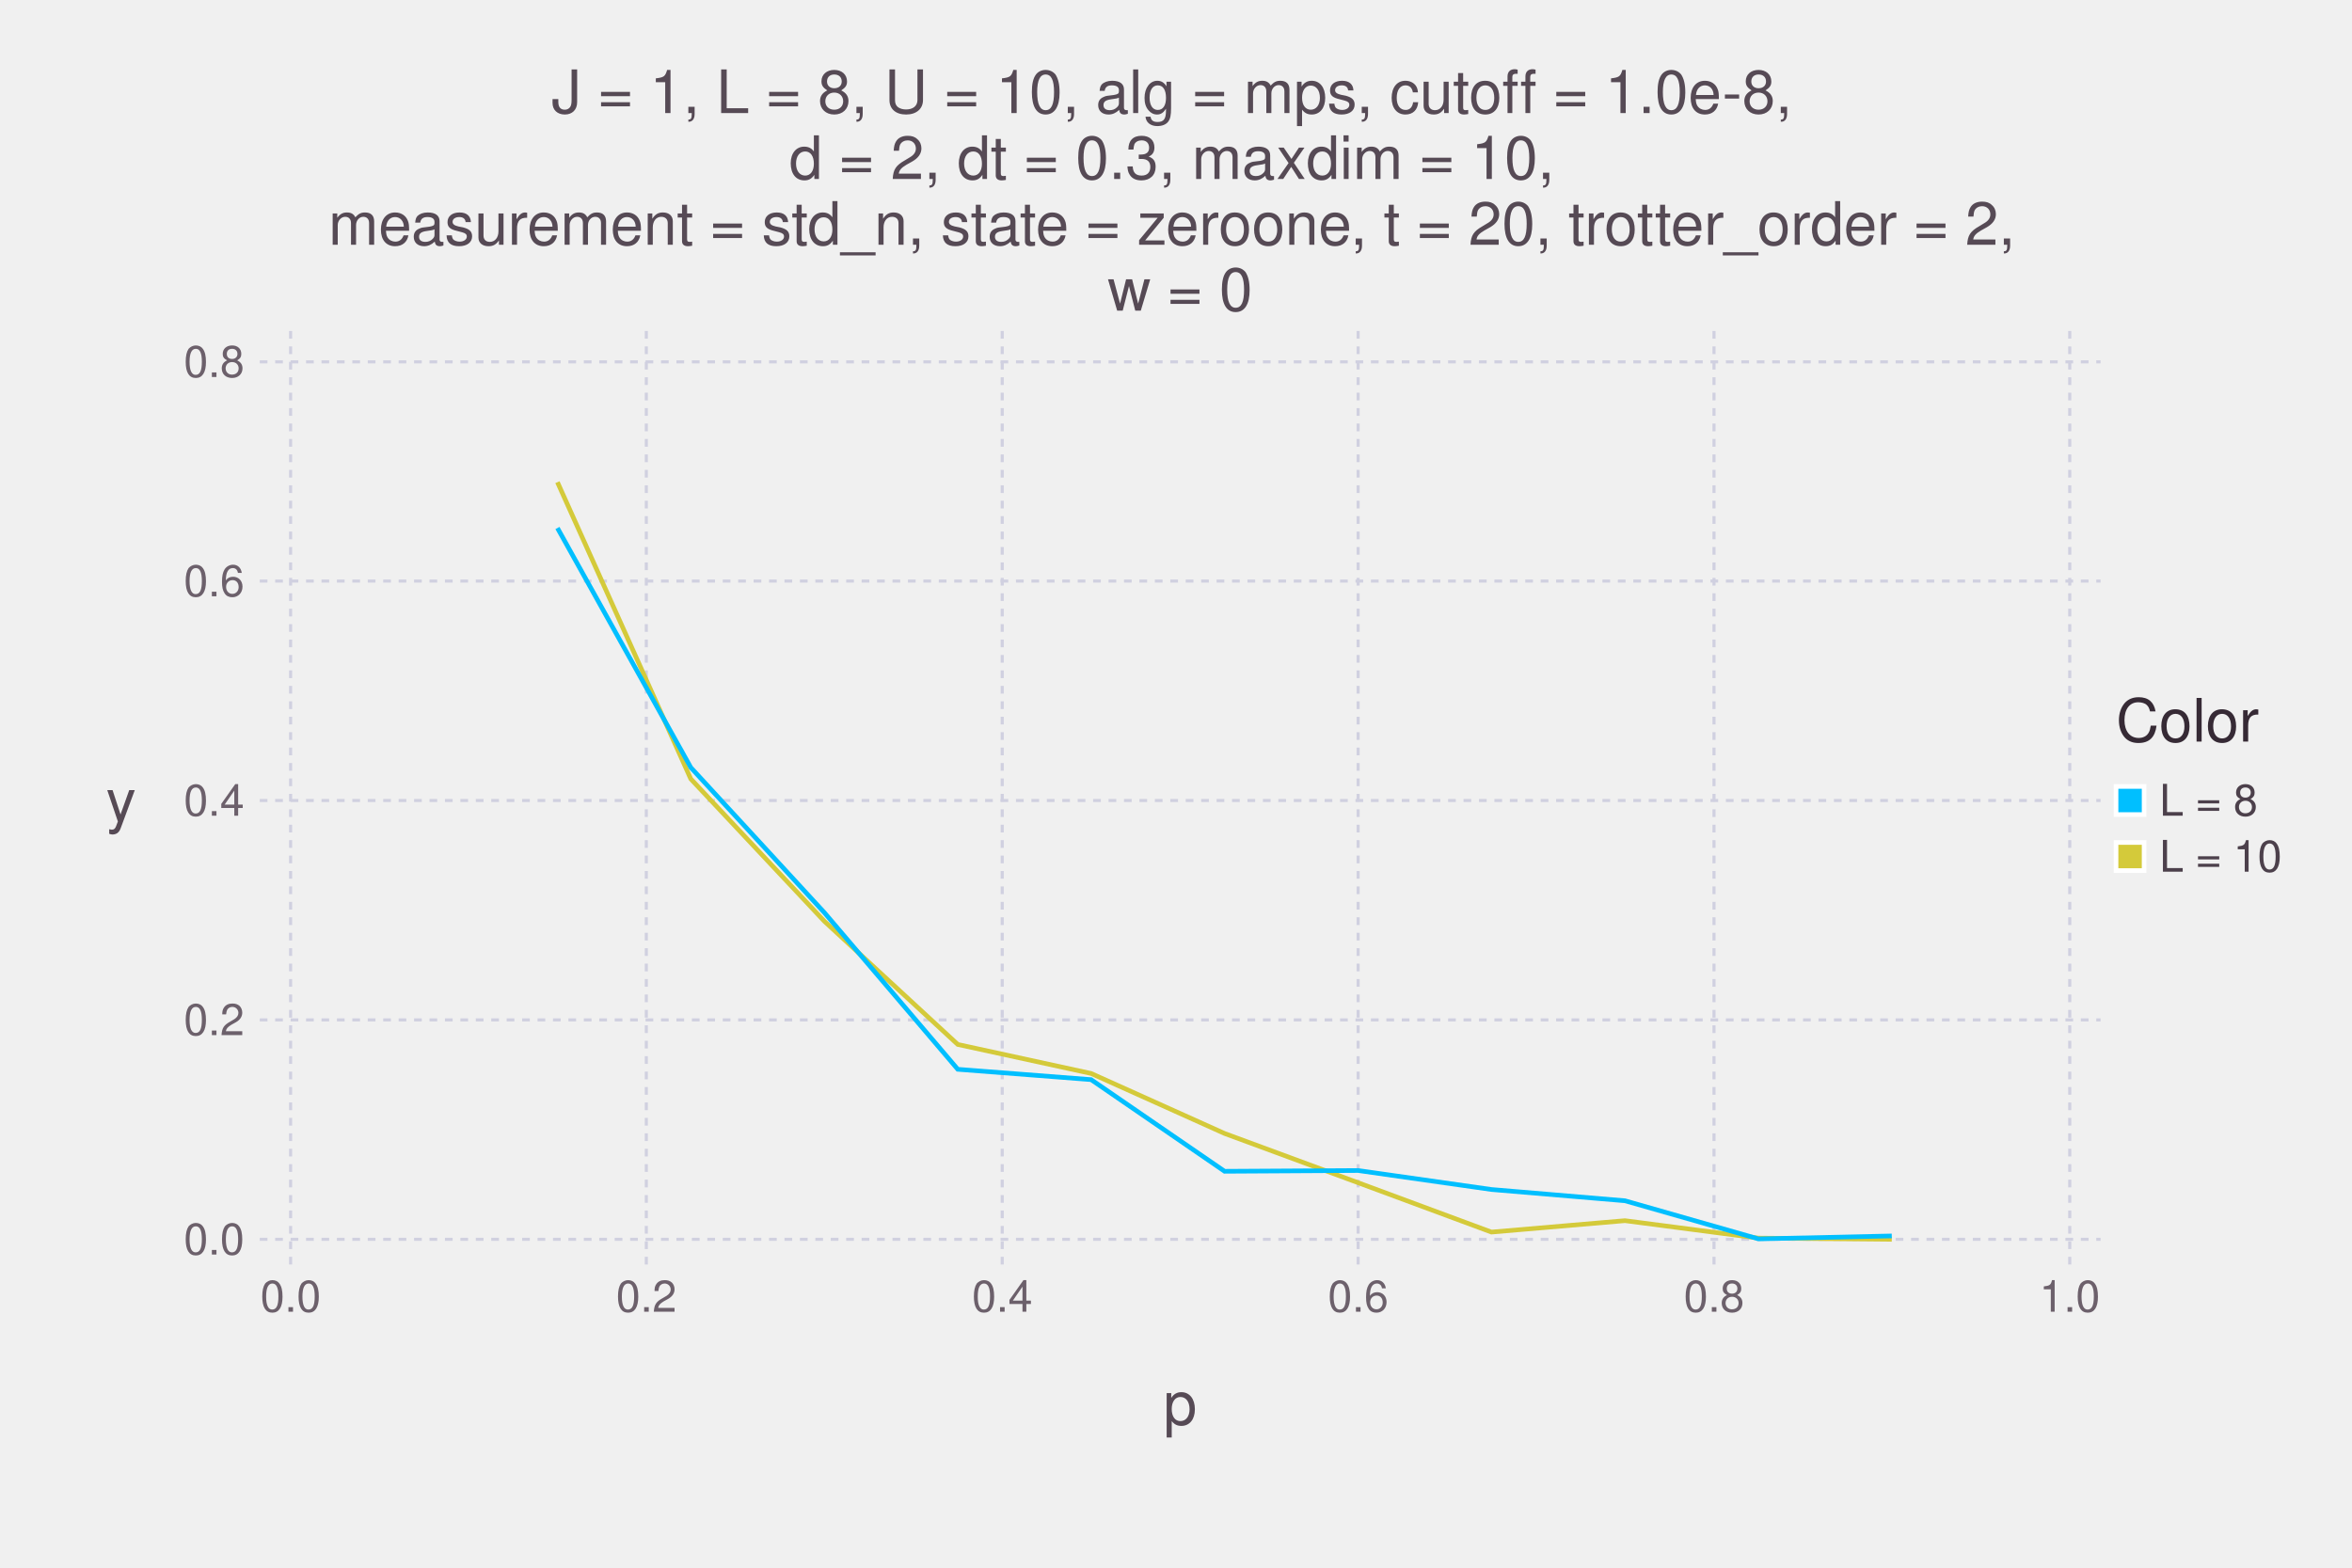
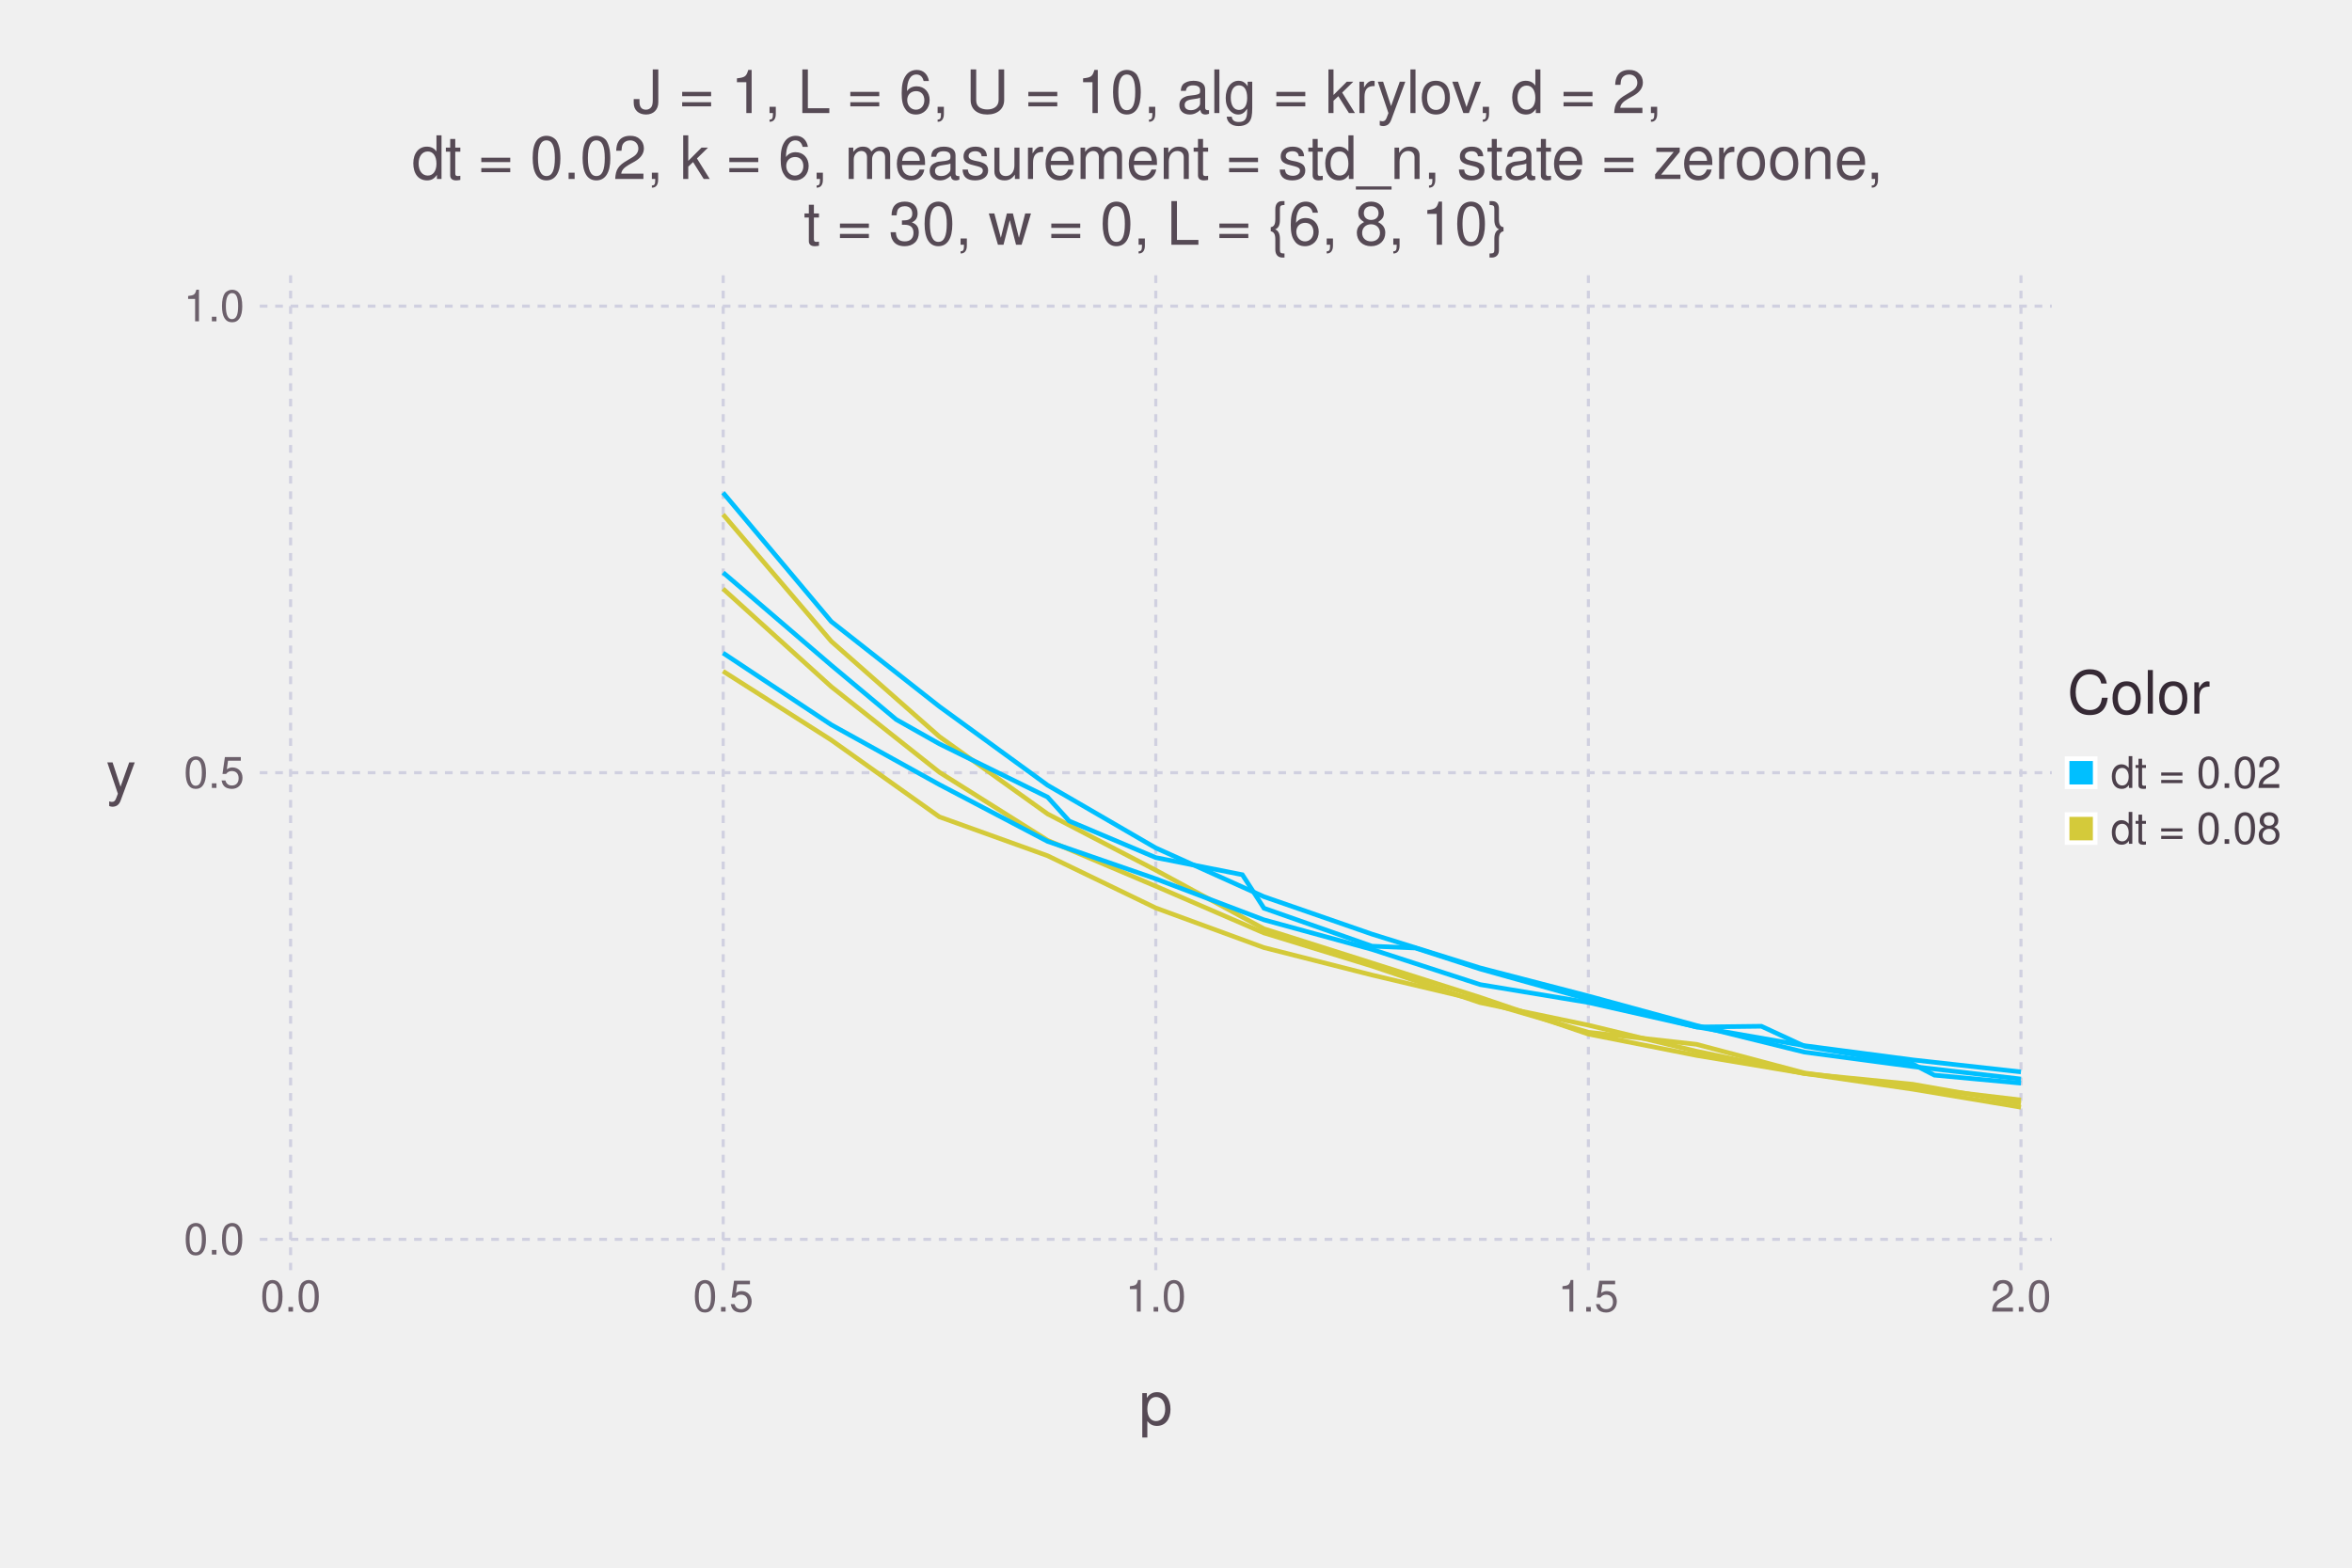
<svg xmlns="http://www.w3.org/2000/svg" version="1.2" width="152.4mm" height="101.6mm" viewBox="0 0 152.4 101.6" stroke="none" fill="#000000" stroke-width="0.3" font-size="3.88">
  <defs>
    <marker id="arrow" markerWidth="15" markerHeight="7" refX="5" refY="3.5" orient="auto" markerUnits="strokeWidth">
      <path d="M0,0 L15,3.5 L0,7 z" stroke="context-stroke" fill="context-stroke" />
    </marker>
  </defs>
-   <g class="plotroot xscalable yscalable" id="img-9055332a-1">
-     <g font-size="3.88" font-family="'PT Sans','Helvetica Neue','Helvetica',sans-serif" fill="#564A55" stroke="#000000" stroke-opacity="0.000" id="img-9055332a-2">
-       <g transform="translate(76.47,89.99)">
+   <g class="plotroot xscalable yscalable" id="img-7023a72a-1">
+     <g font-size="3.88" font-family="'PT Sans','Helvetica Neue','Helvetica',sans-serif" fill="#564A55" stroke="#000000" stroke-opacity="0.000" id="img-7023a72a-2">
+       <g transform="translate(74.89,89.99)">
        <g class="primitive">
          <text text-anchor="middle" dy="0.6em">p</text>
        </g>
      </g>
    </g>
-     <g class="guide xlabels" font-size="2.82" font-family="'PT Sans Caption','Helvetica Neue','Helvetica',sans-serif" fill="#6C606B" id="img-9055332a-3">
-       <g transform="translate(18.83,83.32)">
+     <g class="guide xlabels" font-size="2.82" font-family="'PT Sans Caption','Helvetica Neue','Helvetica',sans-serif" fill="#6C606B" id="img-7023a72a-3">
+       <g transform="translate(18.83,83.31)">
        <g class="primitive">
          <text text-anchor="middle" dy="0.6em">0.0</text>
        </g>
      </g>
-       <g transform="translate(41.88,83.32)">
+       <g transform="translate(46.86,83.31)">
        <g class="primitive">
-           <text text-anchor="middle" dy="0.6em">0.2</text>
+           <text text-anchor="middle" dy="0.6em">0.5</text>
        </g>
      </g>
-       <g transform="translate(64.94,83.32)">
-         <g class="primitive">
-           <text text-anchor="middle" dy="0.6em">0.4</text>
-         </g>
-       </g>
-       <g transform="translate(88,83.32)">
-         <g class="primitive">
-           <text text-anchor="middle" dy="0.6em">0.6</text>
-         </g>
-       </g>
-       <g transform="translate(111.06,83.32)">
-         <g class="primitive">
-           <text text-anchor="middle" dy="0.6em">0.8</text>
-         </g>
-       </g>
-       <g transform="translate(134.11,83.32)">
+       <g transform="translate(74.89,83.31)">
        <g class="primitive">
          <text text-anchor="middle" dy="0.6em">1.0</text>
        </g>
      </g>
+       <g transform="translate(102.92,83.31)">
+         <g class="primitive">
+           <text text-anchor="middle" dy="0.6em">1.5</text>
+         </g>
+       </g>
+       <g transform="translate(130.95,83.31)">
+         <g class="primitive">
+           <text text-anchor="middle" dy="0.6em">2.0</text>
+         </g>
+       </g>
    </g>
-     <g class="guide colorkey" id="img-9055332a-4">
-       <g fill="#4C404B" font-size="2.82" font-family="'PT Sans','Helvetica Neue','Helvetica',sans-serif" id="img-9055332a-5">
-         <g transform="translate(139.93,51.88)" id="img-9055332a-6" class="color_L_=_8">
+     <g class="guide colorkey" id="img-7023a72a-4">
+       <g fill="#4C404B" font-size="2.82" font-family="'PT Sans','Helvetica Neue','Helvetica',sans-serif" id="img-7023a72a-5">
+         <g transform="translate(136.76,50.08)" id="img-7023a72a-6" class="color_dt_=_0.02">
          <g class="primitive">
-             <text dy="0.35em">L = 8</text>
+             <text dy="0.35em">dt = 0.02</text>
          </g>
        </g>
-         <g transform="translate(139.93,55.51)" id="img-9055332a-7" class="color_L_=_10">
+         <g transform="translate(136.76,53.7)" id="img-7023a72a-7" class="color_dt_=_0.08">
          <g class="primitive">
-             <text dy="0.35em">L = 10</text>
+             <text dy="0.35em">dt = 0.08</text>
          </g>
        </g>
      </g>
-       <g fill-opacity="1" id="img-9055332a-8">
-         <g transform="translate(138.02,51.88)" id="img-9055332a-9" class="color_L_=_8" stroke="#FFFFFF" fill="#00BFFF">
+       <g fill-opacity="1" id="img-7023a72a-8">
+         <g transform="translate(134.85,50.08)" id="img-7023a72a-9" class="color_dt_=_0.02" stroke="#FFFFFF" fill="#00BFFF">
          <path d="M-0.91,-0.91 L0.91,-0.91 0.91,0.91 -0.91,0.91  z" class="primitive" />
        </g>
-         <g transform="translate(138.02,55.51)" id="img-9055332a-10" class="color_L_=_10" stroke="#FFFFFF" fill="#D4CA3A">
+         <g transform="translate(134.85,53.7)" id="img-7023a72a-10" class="color_dt_=_0.08" stroke="#FFFFFF" fill="#D4CA3A">
          <path d="M-0.91,-0.91 L0.91,-0.91 0.91,0.91 -0.91,0.91  z" class="primitive" />
        </g>
      </g>
-       <g fill="#362A35" font-size="3.88" font-family="'PT Sans','Helvetica Neue','Helvetica',sans-serif" stroke="#000000" stroke-opacity="0.000" id="img-9055332a-11">
-         <g transform="translate(137.11,48.06)" id="img-9055332a-12">
+       <g fill="#362A35" font-size="3.88" font-family="'PT Sans','Helvetica Neue','Helvetica',sans-serif" stroke="#000000" stroke-opacity="0.000" id="img-7023a72a-11">
+         <g transform="translate(133.95,46.25)" id="img-7023a72a-12">
          <g class="primitive">
            <text dy="-0em">Color</text>
          </g>
        </g>
      </g>
    </g>
-     <g clip-path="url(#img-9055332a-13)">
-       <g id="img-9055332a-14">
-         <g pointer-events="visible" stroke-width="0.3" fill="#000000" fill-opacity="0.000" stroke="#000000" stroke-opacity="0.000" class="guide background" id="img-9055332a-15">
-           <g transform="translate(76.47,51.88)" id="img-9055332a-16">
-             <path d="M-59.64,-30.43 L59.64,-30.43 59.64,30.43 -59.64,30.43  z" class="primitive" />
+     <g clip-path="url(#img-7023a72a-13)">
+       <g id="img-7023a72a-14">
+         <g pointer-events="visible" stroke-width="0.3" fill="#000000" fill-opacity="0.000" stroke="#000000" stroke-opacity="0.000" class="guide background" id="img-7023a72a-15">
+           <g transform="translate(74.89,50.08)" id="img-7023a72a-16">
+             <path d="M-58.06,-32.24 L58.06,-32.24 58.06,32.24 -58.06,32.24  z" class="primitive" />
          </g>
        </g>
-         <g class="guide ygridlines xfixed" stroke-dasharray="0.5,0.5" stroke-width="0.2" stroke="#D0D0E0" id="img-9055332a-17">
-           <g transform="translate(76.47,80.32)" id="img-9055332a-18">
-             <path fill="none" d="M-59.64,0 L59.64,0 " class="primitive" />
+         <g class="guide ygridlines xfixed" stroke-dasharray="0.5,0.5" stroke-width="0.2" stroke="#D0D0E0" id="img-7023a72a-17">
+           <g transform="translate(74.89,80.32)" id="img-7023a72a-18">
+             <path fill="none" d="M-58.06,0 L58.06,0 " class="primitive" />
          </g>
-           <g transform="translate(76.47,66.1)" id="img-9055332a-19">
-             <path fill="none" d="M-59.64,0 L59.64,0 " class="primitive" />
+           <g transform="translate(74.89,50.08)" id="img-7023a72a-19">
+             <path fill="none" d="M-58.06,0 L58.06,0 " class="primitive" />
          </g>
-           <g transform="translate(76.47,51.88)" id="img-9055332a-20">
-             <path fill="none" d="M-59.64,0 L59.64,0 " class="primitive" />
-           </g>
-           <g transform="translate(76.47,37.66)" id="img-9055332a-21">
-             <path fill="none" d="M-59.64,0 L59.64,0 " class="primitive" />
-           </g>
-           <g transform="translate(76.47,23.45)" id="img-9055332a-22">
-             <path fill="none" d="M-59.64,0 L59.64,0 " class="primitive" />
+           <g transform="translate(74.89,19.84)" id="img-7023a72a-20">
+             <path fill="none" d="M-58.06,0 L58.06,0 " class="primitive" />
          </g>
        </g>
-         <g class="guide xgridlines yfixed" stroke-dasharray="0.5,0.5" stroke-width="0.2" stroke="#D0D0E0" id="img-9055332a-23">
-           <g transform="translate(18.83,51.88)" id="img-9055332a-24">
-             <path fill="none" d="M0,-30.43 L0,30.43 " class="primitive" />
+         <g class="guide xgridlines yfixed" stroke-dasharray="0.5,0.5" stroke-width="0.2" stroke="#D0D0E0" id="img-7023a72a-21">
+           <g transform="translate(18.83,50.08)" id="img-7023a72a-22">
+             <path fill="none" d="M0,-32.24 L0,32.24 " class="primitive" />
          </g>
-           <g transform="translate(41.88,51.88)" id="img-9055332a-25">
-             <path fill="none" d="M0,-30.43 L0,30.43 " class="primitive" />
+           <g transform="translate(46.86,50.08)" id="img-7023a72a-23">
+             <path fill="none" d="M0,-32.24 L0,32.24 " class="primitive" />
          </g>
-           <g transform="translate(64.94,51.88)" id="img-9055332a-26">
-             <path fill="none" d="M0,-30.43 L0,30.43 " class="primitive" />
+           <g transform="translate(74.89,50.08)" id="img-7023a72a-24">
+             <path fill="none" d="M0,-32.24 L0,32.24 " class="primitive" />
          </g>
-           <g transform="translate(88,51.88)" id="img-9055332a-27">
-             <path fill="none" d="M0,-30.43 L0,30.43 " class="primitive" />
+           <g transform="translate(102.92,50.08)" id="img-7023a72a-25">
+             <path fill="none" d="M0,-32.24 L0,32.24 " class="primitive" />
          </g>
-           <g transform="translate(111.06,51.88)" id="img-9055332a-28">
-             <path fill="none" d="M0,-30.43 L0,30.43 " class="primitive" />
-           </g>
-           <g transform="translate(134.11,51.88)" id="img-9055332a-29">
-             <path fill="none" d="M0,-30.43 L0,30.43 " class="primitive" />
+           <g transform="translate(130.95,50.08)" id="img-7023a72a-26">
+             <path fill="none" d="M0,-32.24 L0,32.24 " class="primitive" />
          </g>
        </g>
-         <g class="plotpanel" id="img-9055332a-30">
-           <g stroke-width="0.3" fill="#000000" fill-opacity="0.000" class="geometry" id="img-9055332a-31">
-             <g class="color_L_=_10" stroke-dasharray="none" stroke="#D4CA3A" id="img-9055332a-32">
-               <g transform="translate(79.35,68.03)" id="img-9055332a-33">
-                 <path fill="none" d="M-43.23,-36.78 L-34.59,-17.55 -25.94,-8.33 -17.29,-0.34 -8.65,1.54 -0,5.43 8.65,8.62 17.29,11.82 25.94,11.08 34.59,12.21 43.23,12.29 " class="primitive" />
+         <g class="plotpanel" id="img-7023a72a-27">
+           <g stroke-width="0.3" fill="#000000" fill-opacity="0.000" class="geometry" id="img-7023a72a-28">
+             <g class="color_dt_=_0.08" stroke-dasharray="none" stroke="#D4CA3A" id="img-7023a72a-29">
+               <g transform="translate(88.9,58.95)" id="img-7023a72a-30">
+                 <path fill="none" d="M-42.05,-25.61 L-35.04,-17.39 -28.03,-11.21 -21.02,-6.2 -14.02,-2.56 -7.01,1.24 0,3.46 7.01,5.69 14.02,8.07 21.02,9.45 28.03,10.62 35.04,11.64 42.05,12.81 " class="primitive" />
              </g>
            </g>
          </g>
-           <g stroke-width="0.3" fill="#000000" fill-opacity="0.000" class="geometry" id="img-9055332a-34">
-             <g class="color_L_=_8" stroke-dasharray="none" stroke="#00BFFF" id="img-9055332a-35">
-               <g transform="translate(79.35,68.13)" id="img-9055332a-36">
-                 <path fill="none" d="M-43.23,-33.91 L-34.59,-18.39 -25.94,-8.99 -17.29,1.17 -8.65,1.84 -0,7.78 8.65,7.73 17.29,8.96 25.94,9.69 34.59,12.16 43.23,11.97 " class="primitive" />
+           <g stroke-width="0.3" fill="#000000" fill-opacity="0.000" class="geometry" id="img-7023a72a-31">
+             <g class="color_dt_=_0.08" stroke-dasharray="none" stroke="#D4CA3A" id="img-7023a72a-32">
+               <g transform="translate(88.9,59.89)" id="img-7023a72a-33">
+                 <path fill="none" d="M-42.05,-21.73 L-35.04,-15.39 -28.03,-9.84 -21.02,-5.43 -14.02,-2.46 -7.01,0.57 0,2.72 7.01,5.09 14.02,6.55 21.02,8.24 28.03,9.69 35.04,10.38 42.05,11.61 " class="primitive" />
+               </g>
+             </g>
+           </g>
+           <g stroke-width="0.3" fill="#000000" fill-opacity="0.000" class="geometry" id="img-7023a72a-34">
+             <g class="color_dt_=_0.08" stroke-dasharray="none" stroke="#D4CA3A" id="img-7023a72a-35">
+               <g transform="translate(88.9,61.08)" id="img-7023a72a-36">
+                 <path fill="none" d="M-42.05,-17.58 L-35.04,-13.12 -28.03,-8.14 -21.02,-5.62 -14.02,-2.24 -7.01,0.33 0,2.11 7.01,3.77 14.02,5.82 21.02,6.6 28.03,8.46 35.04,9.38 42.05,10.21 " class="primitive" />
+               </g>
+             </g>
+           </g>
+           <g stroke-width="0.3" fill="#000000" fill-opacity="0.000" class="geometry" id="img-7023a72a-37">
+             <g class="color_dt_=_0.02" stroke-dasharray="none" stroke="#00BFFF" id="img-7023a72a-38">
+               <g transform="translate(88.9,57.19)" id="img-7023a72a-39">
+                 <path fill="none" d="M-42.05,-25.26 L-35.04,-16.91 -28.03,-11.4 -21.02,-6.3 -14.02,-2.24 -7.01,0.92 0,3.35 7.01,5.54 14.02,7.36 21.02,9.27 28.03,11 35.04,11.93 42.05,12.74 " class="primitive" />
+               </g>
+             </g>
+           </g>
+           <g stroke-width="0.3" fill="#000000" fill-opacity="0.000" class="geometry" id="img-7023a72a-40">
+             <g class="color_dt_=_0.02" stroke-dasharray="none" stroke="#00BFFF" id="img-7023a72a-41">
+               <g transform="translate(89.2,58.48)" id="img-7023a72a-42">
+                 <path fill="none" d="M-42.34,-21.37 L-35.33,-15.36 -31.13,-11.85 -28.33,-10.27 -21.32,-6.82 -19.92,-5.27 -14.31,-2.9 -8.7,-1.79 -7.3,0.38 -0.3,2.84 2.51,2.96 6.71,4.32 13.72,6.28 20.73,8.08 24.93,8.03 27.74,9.33 34.74,10.48 36.14,11.2 41.75,11.72 " class="primitive" />
+               </g>
+             </g>
+           </g>
+           <g stroke-width="0.3" fill="#000000" fill-opacity="0.000" class="geometry" id="img-7023a72a-43">
+             <g class="color_dt_=_0.02" stroke-dasharray="none" stroke="#00BFFF" id="img-7023a72a-44">
+               <g transform="translate(88.9,59.54)" id="img-7023a72a-45">
+                 <path fill="none" d="M-42.05,-17.22 L-35.04,-12.57 -28.03,-8.69 -21.02,-5.01 -14.02,-2.59 -7.01,0.07 0,1.99 7.01,4.27 14.02,5.43 21.02,7.01 28.03,8.23 35.04,9.15 42.05,9.93 " class="primitive" />
              </g>
            </g>
          </g>
        </g>
      </g>
    </g>
-     <g class="guide ylabels" font-size="2.82" font-family="'PT Sans Caption','Helvetica Neue','Helvetica',sans-serif" fill="#6C606B" id="img-9055332a-37">
-       <g transform="translate(15.83,80.32)" id="img-9055332a-38">
+     <g class="guide ylabels" font-size="2.82" font-family="'PT Sans Caption','Helvetica Neue','Helvetica',sans-serif" fill="#6C606B" id="img-7023a72a-46">
+       <g transform="translate(15.83,80.32)" id="img-7023a72a-47">
        <g class="primitive">
          <text text-anchor="end" dy="0.35em">0.0</text>
        </g>
      </g>
-       <g transform="translate(15.83,66.1)" id="img-9055332a-39">
+       <g transform="translate(15.83,50.08)" id="img-7023a72a-48">
        <g class="primitive">
-           <text text-anchor="end" dy="0.35em">0.2</text>
+           <text text-anchor="end" dy="0.35em">0.5</text>
        </g>
      </g>
-       <g transform="translate(15.83,51.88)" id="img-9055332a-40">
+       <g transform="translate(15.83,19.84)" id="img-7023a72a-49">
        <g class="primitive">
-           <text text-anchor="end" dy="0.35em">0.4</text>
-         </g>
-       </g>
-       <g transform="translate(15.83,37.66)" id="img-9055332a-41">
-         <g class="primitive">
-           <text text-anchor="end" dy="0.35em">0.6</text>
-         </g>
-       </g>
-       <g transform="translate(15.83,23.45)" id="img-9055332a-42">
-         <g class="primitive">
-           <text text-anchor="end" dy="0.35em">0.8</text>
+           <text text-anchor="end" dy="0.35em">1.0</text>
        </g>
      </g>
    </g>
-     <g font-size="3.88" font-family="'PT Sans','Helvetica Neue','Helvetica',sans-serif" fill="#564A55" stroke="#000000" stroke-opacity="0.000" id="img-9055332a-43">
-       <g transform="translate(8.81,51.88)" id="img-9055332a-44">
+     <g font-size="3.88" font-family="'PT Sans','Helvetica Neue','Helvetica',sans-serif" fill="#564A55" stroke="#000000" stroke-opacity="0.000" id="img-7023a72a-50">
+       <g transform="translate(8.81,50.08)" id="img-7023a72a-51">
        <g class="primitive">
          <text text-anchor="end" dy="0.35em">y</text>
        </g>
      </g>
    </g>
-     <g font-size="3.88" font-family="'PT Sans','Helvetica Neue','Helvetica',sans-serif" fill="#564A55" stroke="#000000" stroke-opacity="0.000" id="img-9055332a-45">
-       <g transform="translate(76.47,5)" id="img-9055332a-46">
+     <g font-size="3.88" font-family="'PT Sans','Helvetica Neue','Helvetica',sans-serif" fill="#564A55" stroke="#000000" stroke-opacity="0.000" id="img-7023a72a-52">
+       <g transform="translate(74.89,5)" id="img-7023a72a-53">
        <g class="primitive">
-           <text text-anchor="middle" dy="0.6em">J = 1, L = 8, U = 10, alg = mps, cutoff = 1.0e-8, <tspan x="0" dy="1.1em">d = 2, dt = 0.3, maxdim = 10, </tspan>
-             <tspan x="0" dy="1.1em">measurement = std_n, state = zeroone, t = 20, trotter_order = 2, </tspan>
-             <tspan x="0" dy="1.1em">w = 0</tspan>
+           <text text-anchor="middle" dy="0.6em">J = 1, L = 6, U = 10, alg = krylov, d = 2, <tspan x="0" dy="1.1em">dt = 0.02, k = 6, measurement = std_n, state = zeroone, </tspan>
+             <tspan x="0" dy="1.1em">t = 30, w = 0, L = {6, 8, 10}</tspan>
          </text>
        </g>
      </g>
    </g>
  </g>
  <defs>
-     <clipPath id="img-9055332a-13">
-       <path d="M16.83,21.45 L136.11,21.45 136.11,82.32 16.83,82.32 " />
+     <clipPath id="img-7023a72a-13">
+       <path d="M16.83,17.84 L132.95,17.84 132.95,82.32 16.83,82.32 " />
    </clipPath>
  </defs>
</svg>
